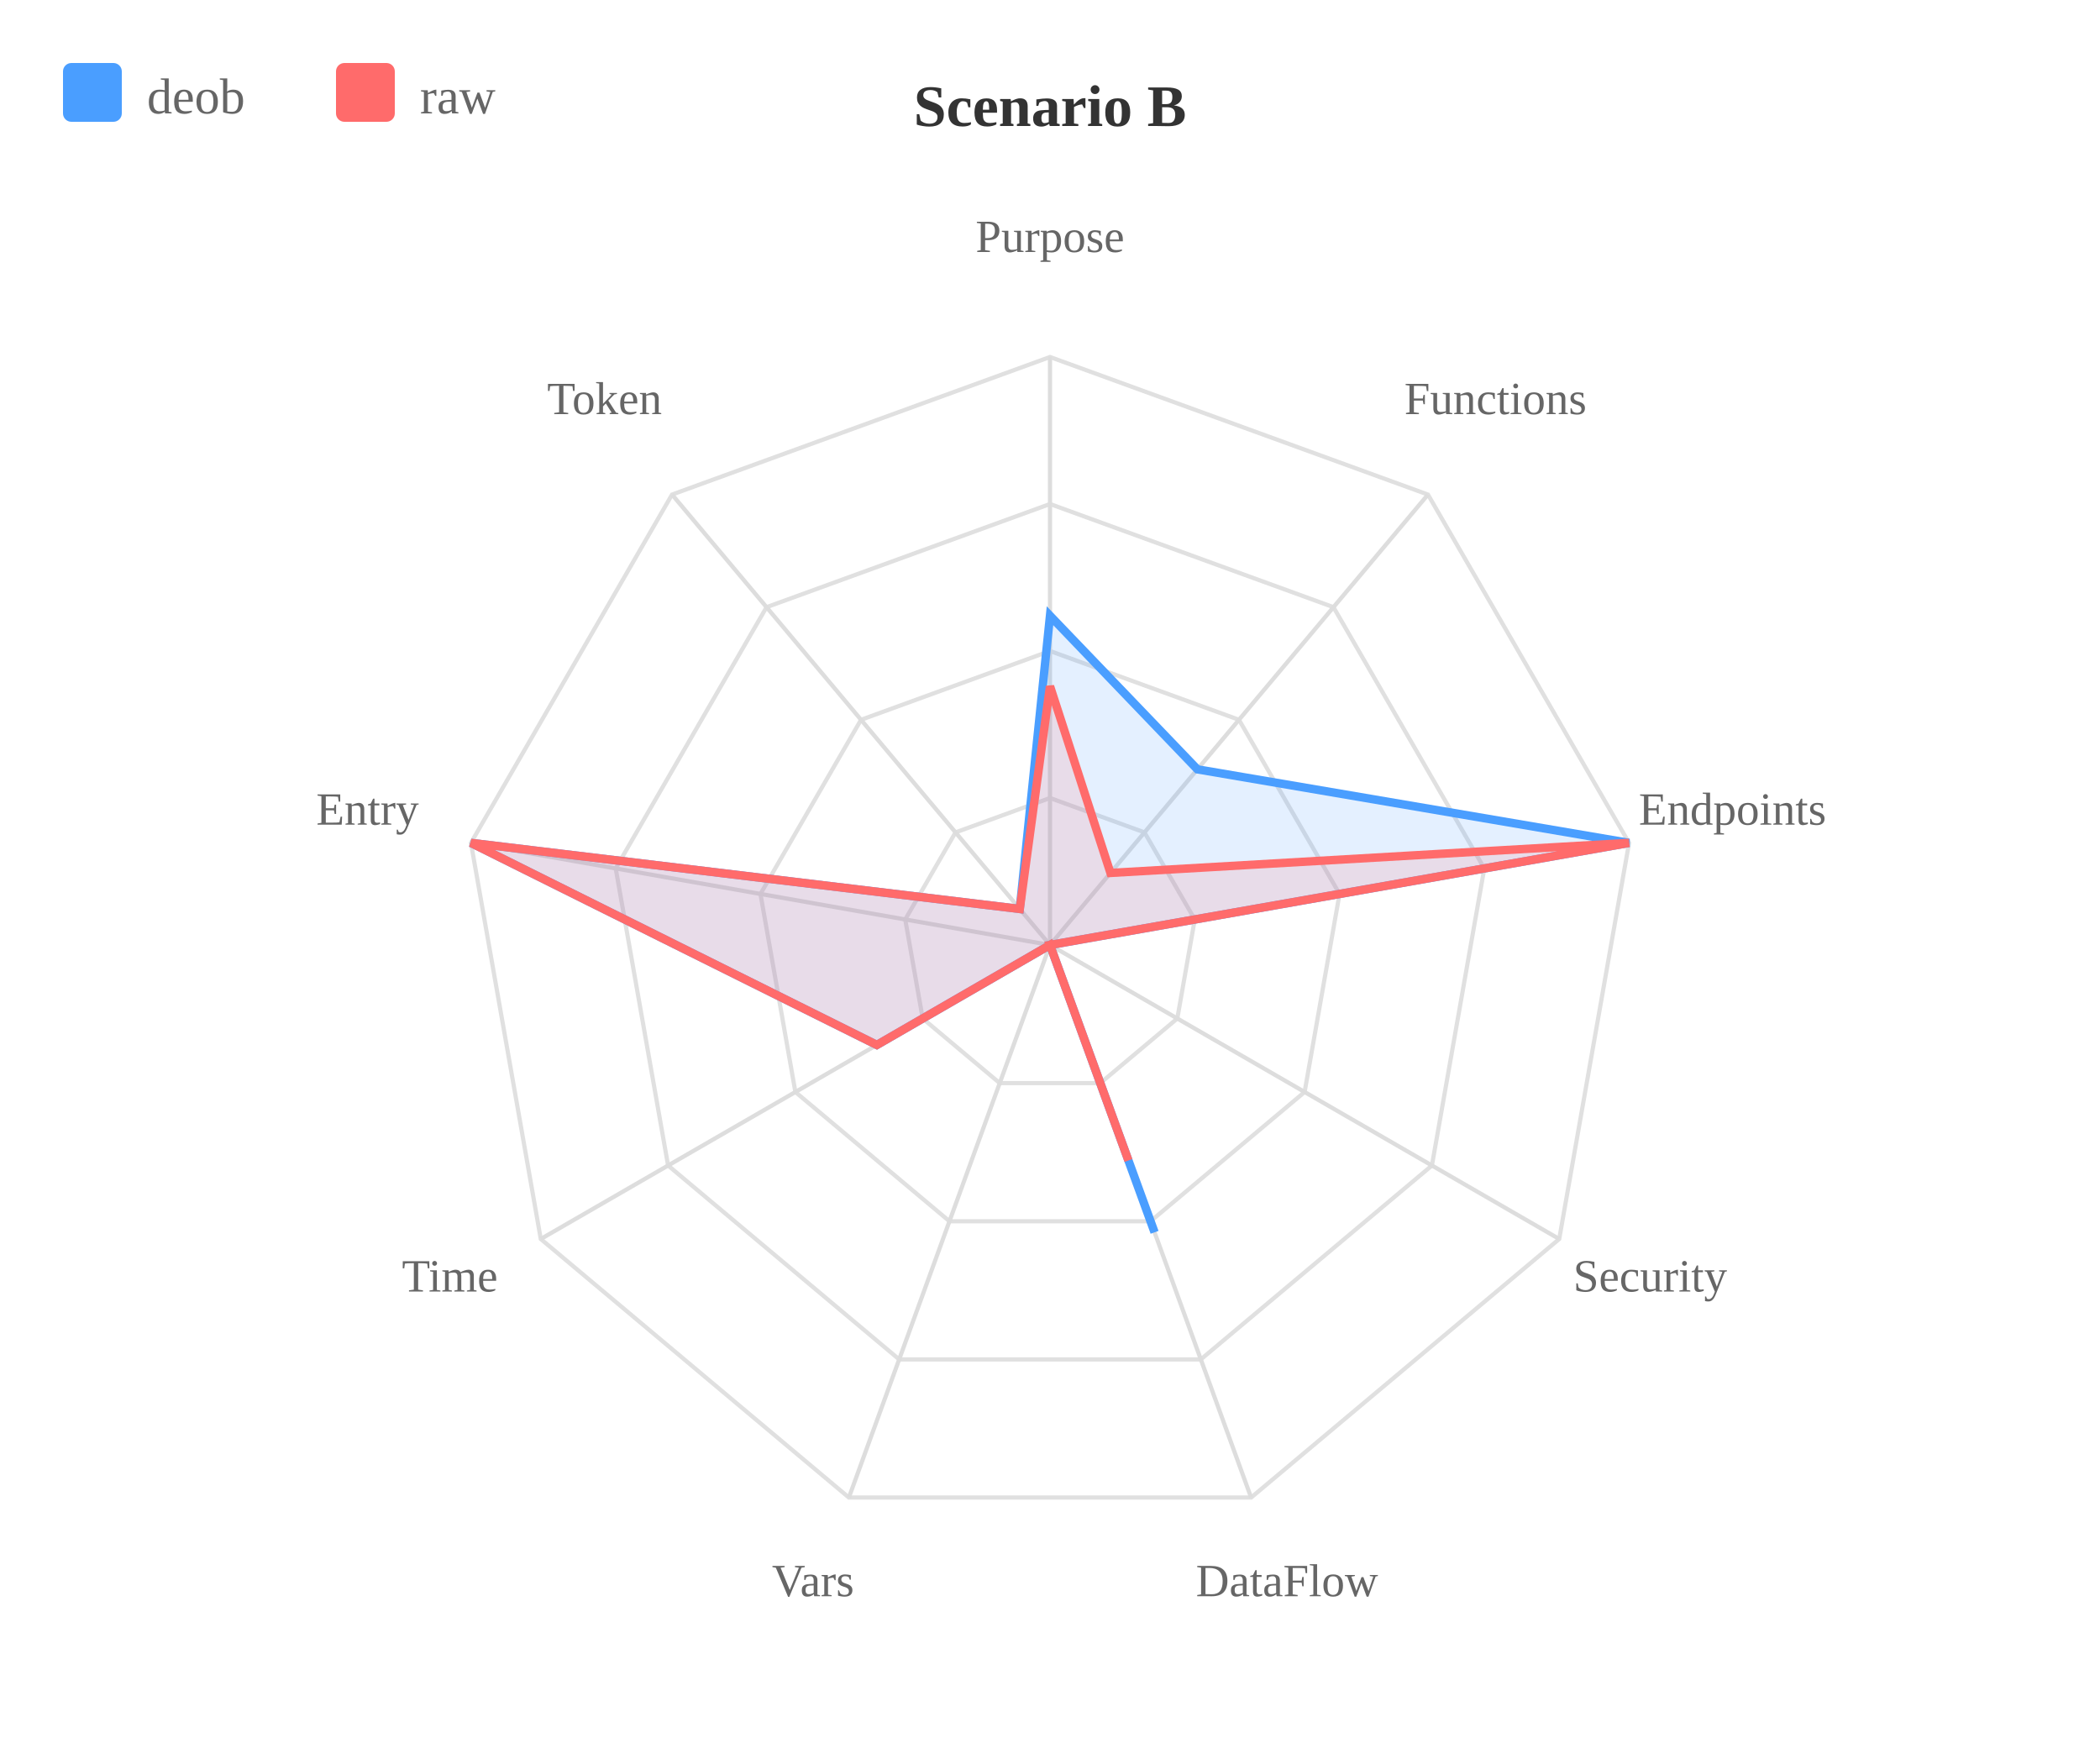
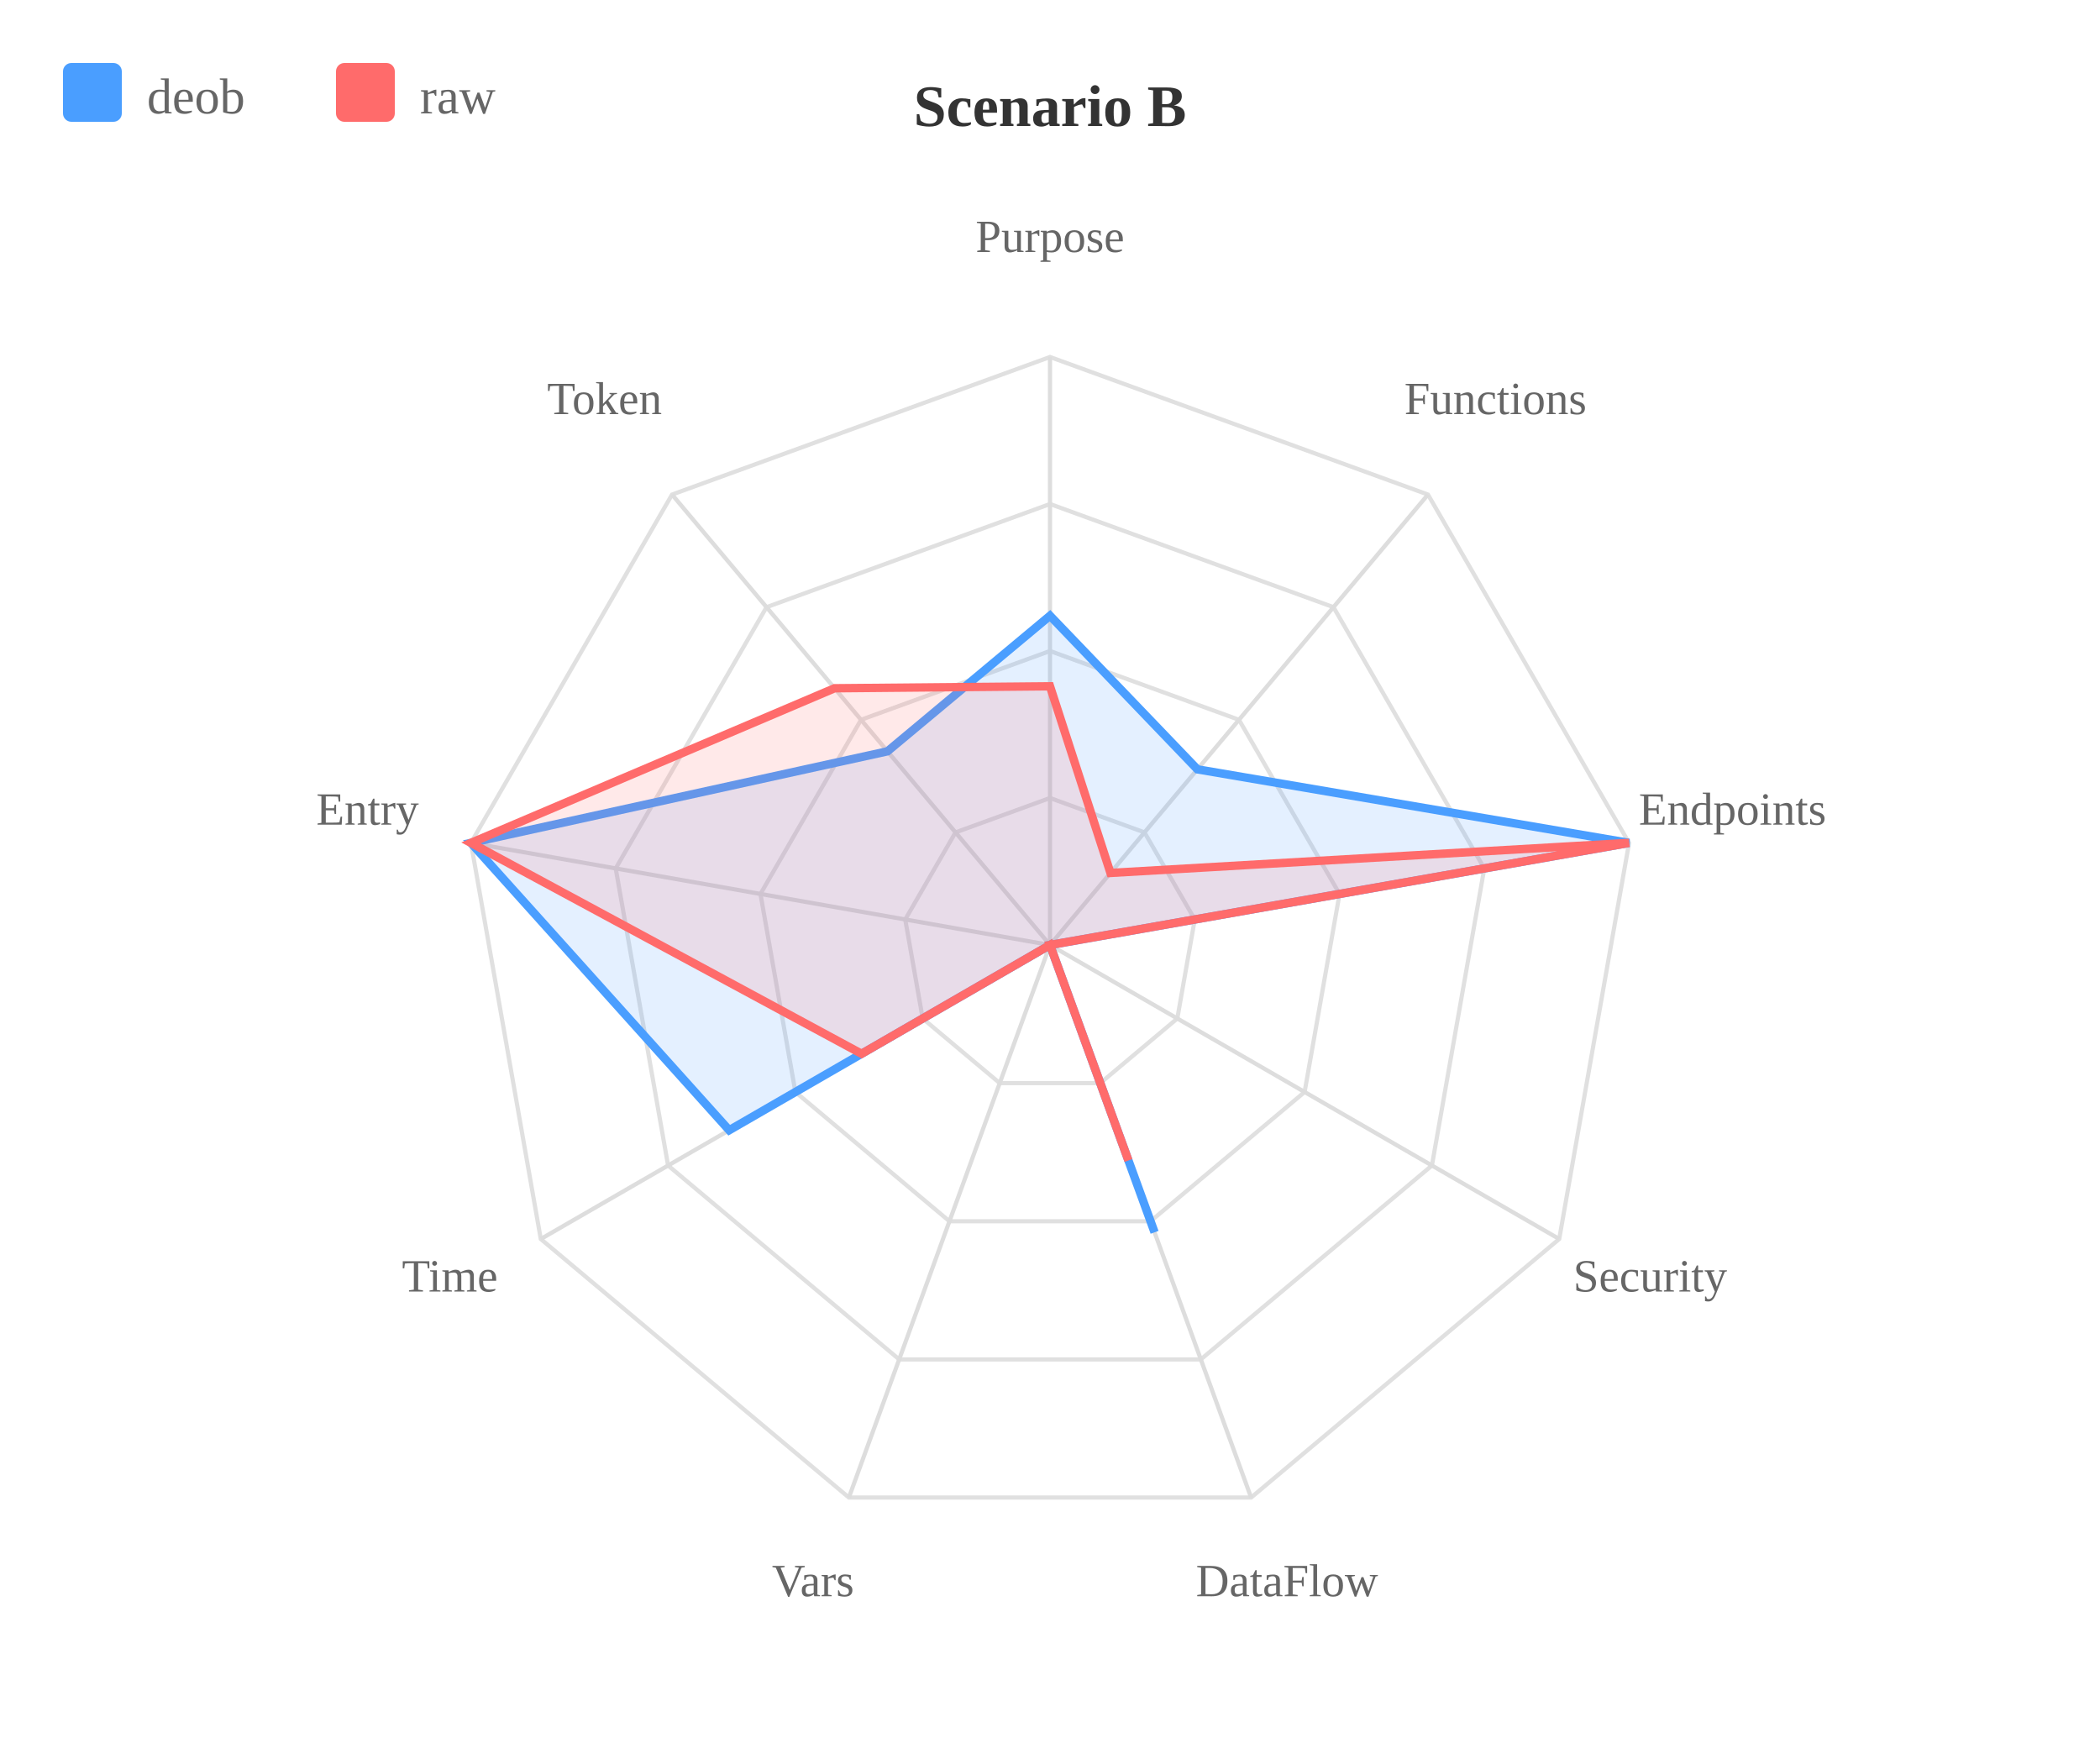
<svg xmlns="http://www.w3.org/2000/svg" width="500" height="420" viewBox="0 0 500 420">
  <text x="250" y="30" text-anchor="middle" font-size="14" font-weight="bold" fill="#333">Scenario B</text>
  <polygon points="250,190 272.498,198.188 284.468,218.922 280.311,242.5 261.971,257.889 238.029,257.889 219.689,242.5 215.532,218.922 227.502,198.188 " fill="none" stroke="#e0e0e0" stroke-width="1" />
  <polygon points="250,155 294.995,171.377 318.937,212.845 310.622,260 273.941,290.778 226.059,290.778 189.378,260 181.063,212.845 205.005,171.377 " fill="none" stroke="#e0e0e0" stroke-width="1" />
  <polygon points="250,120 317.493,144.565 353.405,206.767 340.933,277.5 285.912,323.668 214.088,323.668 159.067,277.5 146.595,206.767 182.507,144.565 " fill="none" stroke="#e0e0e0" stroke-width="1" />
  <polygon points="250,85 339.99,117.754 387.873,200.689 371.244,295 297.883,356.557 202.117,356.557 128.756,295 112.127,200.689 160.01,117.754 " fill="none" stroke="#e0e0e0" stroke-width="1" />
  <line x1="250" y1="225" x2="250" y2="85" stroke="#ddd" />
  <text x="250" y="60" text-anchor="middle" font-size="11" fill="#666">Purpose</text>
  <line x1="250" y1="225" x2="339.99" y2="117.754" stroke="#ddd" />
  <text x="356.06" y="98.603" text-anchor="middle" font-size="11" fill="#666">Functions</text>
  <line x1="250" y1="225" x2="387.873" y2="200.689" stroke="#ddd" />
  <text x="412.493" y="196.348" text-anchor="middle" font-size="11" fill="#666">Endpoints</text>
  <line x1="250" y1="225" x2="371.244" y2="295" stroke="#ddd" />
  <text x="392.894" y="307.5" text-anchor="middle" font-size="11" fill="#666">Security</text>
  <line x1="250" y1="225" x2="297.883" y2="356.557" stroke="#ddd" />
  <text x="306.433" y="380.049" text-anchor="middle" font-size="11" fill="#666">DataFlow</text>
  <line x1="250" y1="225" x2="202.117" y2="356.557" stroke="#ddd" />
  <text x="193.567" y="380.049" text-anchor="middle" font-size="11" fill="#666">Vars</text>
  <line x1="250" y1="225" x2="128.756" y2="295" stroke="#ddd" />
  <text x="107.106" y="307.5" text-anchor="middle" font-size="11" fill="#666">Time</text>
  <line x1="250" y1="225" x2="112.127" y2="200.689" stroke="#ddd" />
  <text x="87.507" y="196.348" text-anchor="middle" font-size="11" fill="#666">Entry</text>
  <line x1="250" y1="225" x2="160.01" y2="117.754" stroke="#ddd" />
  <text x="143.94" y="98.603" text-anchor="middle" font-size="11" fill="#666">Token</text>
-   <polygon points="250,146.6 285.096,183.174 387.873,200.689 250,225 274.899,293.41 250,225 208.777,248.8 112.127,200.689 242.801,216.42 " fill="#4a9eff" fill-opacity="0.15" stroke="#4a9eff" stroke-width="2" />
-   <polygon points="250,163.4 264.398,207.841 387.873,200.689 250,225 268.674,276.307 250,225 208.777,248.8 112.127,200.689 242.801,216.42 " fill="#ff6b6b" fill-opacity="0.15" stroke="#ff6b6b" stroke-width="2" />
+   <polygon points="250,146.6 285.096,183.174 387.873,200.689 250,225 274.899,293.41 250,225 173.617,269.1 112.127,200.689 211.304,178.884 " fill="#4a9eff" fill-opacity="0.15" stroke="#4a9eff" stroke-width="2" />
+   <polygon points="250,163.4 264.398,207.841 387.873,200.689 250,225 268.674,276.307 250,225 205.14,250.9 112.127,200.689 198.706,163.87 " fill="#ff6b6b" fill-opacity="0.15" stroke="#ff6b6b" stroke-width="2" />
  <rect x="15" y="15" width="14" height="14" fill="#4a9eff" rx="2" />
  <text x="35" y="27" font-size="12" fill="#666">deob</text>
  <rect x="80" y="15" width="14" height="14" fill="#ff6b6b" rx="2" />
  <text x="100" y="27" font-size="12" fill="#666">raw</text>
</svg>
